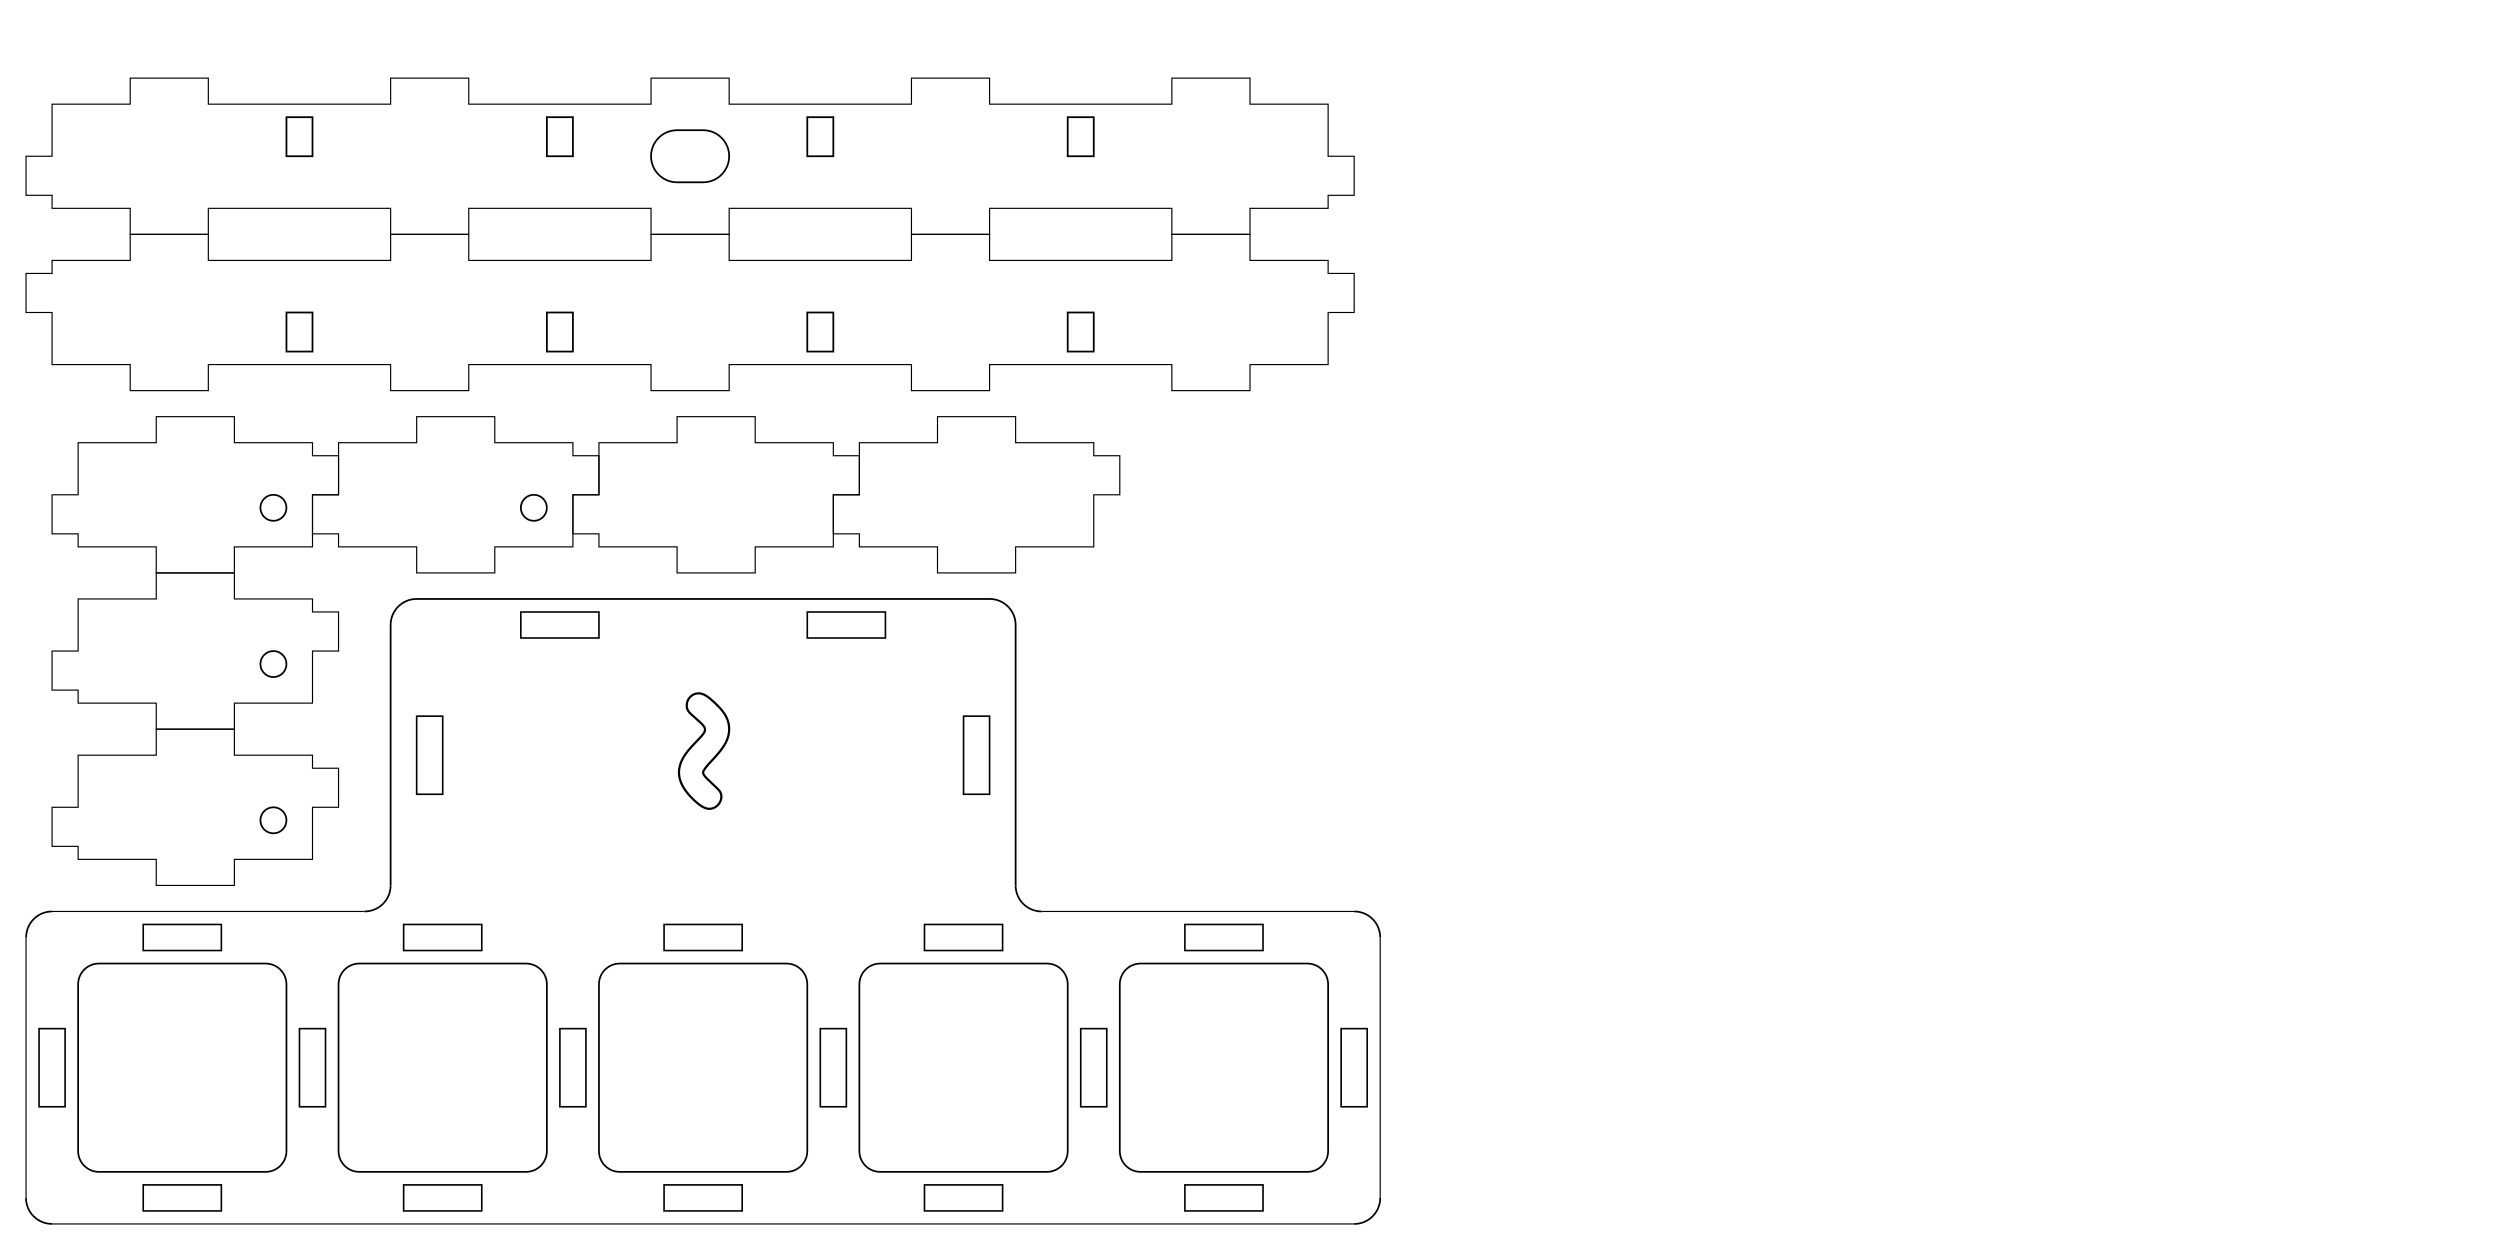
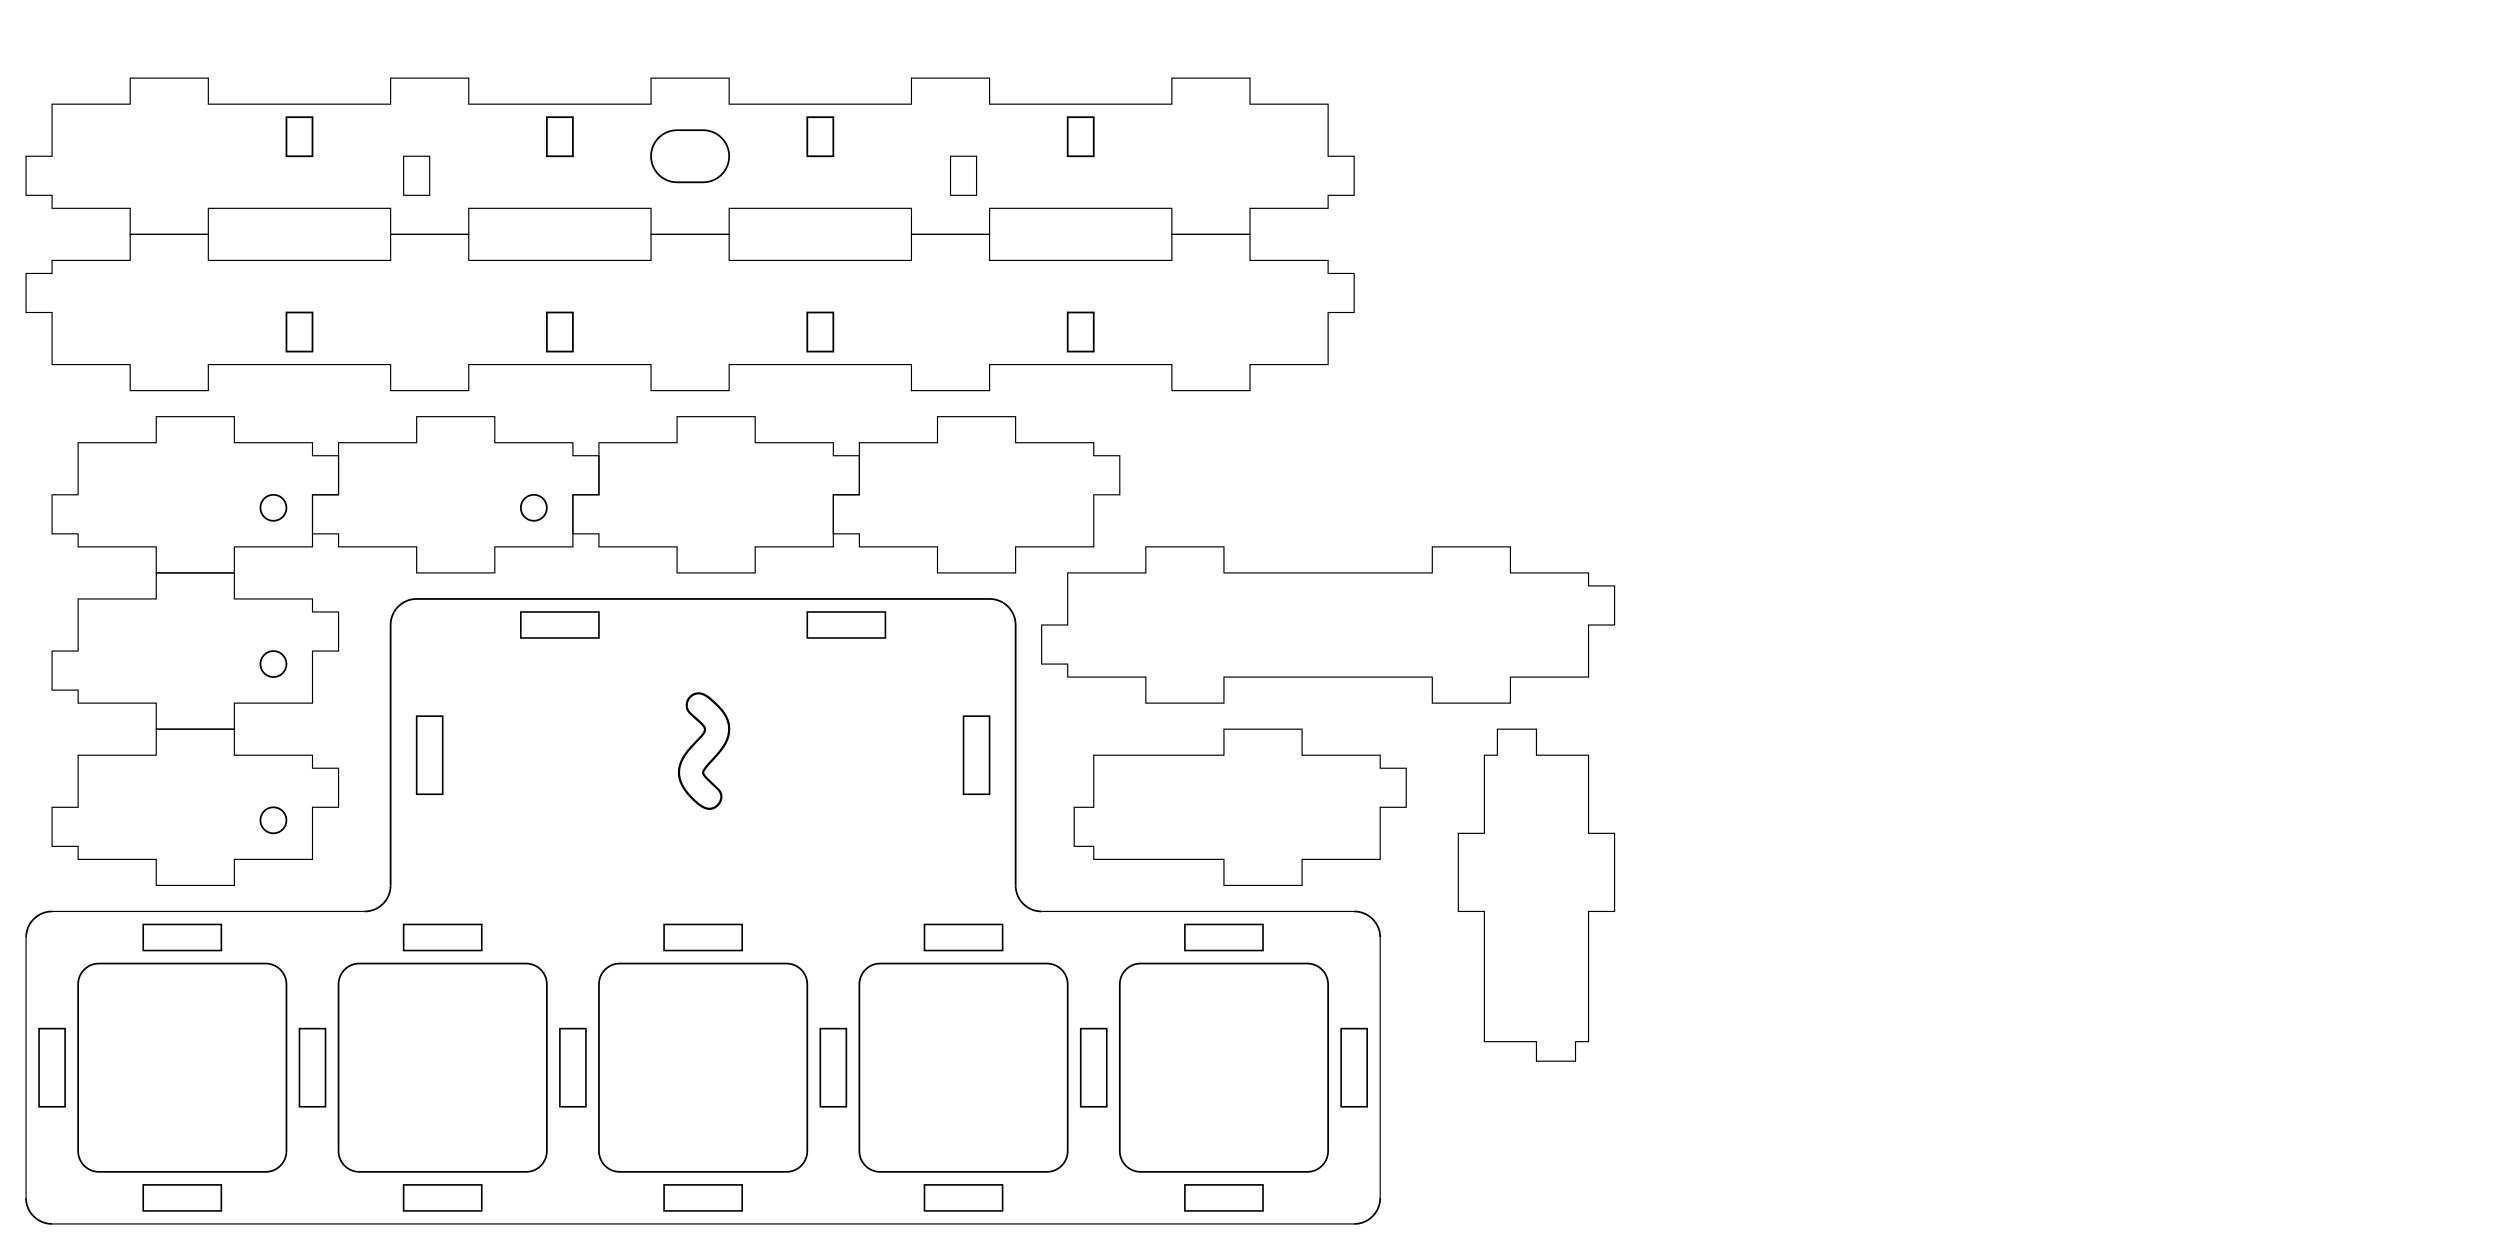
<svg xmlns="http://www.w3.org/2000/svg" width="2160" height="1080" id="svg2" version="1.1">
  <defs id="defs4" />
  <g id="layer1" transform="translate(0,27.638)" style="opacity:0.5;display:inline">
    <rect style="fill:none;stroke:#ff0000;stroke-width:1.5;stroke-miterlimit:4;stroke-opacity:1;stroke-dasharray:none" id="rect3083" width="270" height="270" x="-630" y="782.362" rx="22.5" ry="22.5" />
    <rect style="fill:none;stroke:#ff0000;stroke-width:1.5;stroke-miterlimit:4;stroke-opacity:1;stroke-dasharray:none" id="rect3220" width="270" height="540" x="-360" y="197.362" rx="22.5" ry="22.5" />
    <rect style="fill:none;stroke:#ff0000;stroke-width:1.5;stroke-miterlimit:4;stroke-opacity:1;stroke-dasharray:none" id="rect3227" width="225" height="423" x="-360" y="253.612" rx="0" ry="0" />
    <rect style="fill:none;stroke:#ff0000;stroke-width:1.5;stroke-miterlimit:4;stroke-opacity:1;stroke-dasharray:none" id="rect3083-5" width="270" height="270" x="-630" y="557.362" rx="0" ry="0" />
    <rect style="fill:none;stroke:#ff0000;stroke-width:1.5;stroke-miterlimit:4;stroke-opacity:1;stroke-dasharray:none" id="rect3083-5-8" width="270" height="270" x="-630" y="332.362" rx="0" ry="0" />
    <rect style="fill:none;stroke:#ff0000;stroke-width:1.5;stroke-miterlimit:4;stroke-opacity:1;stroke-dasharray:none" id="rect3083-5-89" width="270" height="270" x="-630" y="107.362" rx="0" ry="0" />
    <rect style="fill:none;stroke:#ff0000;stroke-width:1.5;stroke-miterlimit:4;stroke-opacity:1;stroke-dasharray:none" id="rect3083-5-6" width="270" height="270" x="-630" y="-117.638" rx="22.5" ry="22.5" />
    <rect style="fill:none;stroke:#ff0000;stroke-width:1.53;stroke-miterlimit:4;stroke-opacity:1;stroke-dasharray:none;display:inline" id="rect4531" width="202.5" height="90" x="-315" y="849.862" rx="0" ry="0" />
    <rect style="fill:none;stroke:#ff0000;stroke-width:1.53;stroke-miterlimit:4;stroke-opacity:1;stroke-dasharray:none;display:inline" id="rect4693" width="1102.5" height="90" x="45" y="-140.138" />
  </g>
  <g id="layer3" style="display:inline">
    <rect transform="matrix(0,-1,1,0,0,0)" style="fill:none;stroke:#000000;stroke-width:1.5;stroke-miterlimit:4;stroke-opacity:1;stroke-dasharray:none" id="rect3157" width="180" height="180" x="-1012.5" y="967.5" rx="18" ry="18" />
    <rect transform="matrix(0,-1,1,0,0,0)" style="fill:none;stroke:#000000;stroke-width:1.403;stroke-miterlimit:4;stroke-opacity:1;stroke-dasharray:none" id="rect3225-2" width="22.5" height="67.5" x="-1046.25" y="1023.75" rx="2.4784607e-05" ry="0" />
    <rect transform="matrix(0,-1,1,0,0,0)" style="fill:none;stroke:#000000;stroke-width:1.403;stroke-miterlimit:4;stroke-opacity:1;stroke-dasharray:none" id="rect3225-2-6" width="22.5" height="67.5" x="-821.25" y="1023.75" rx="2.4784607e-05" ry="0" />
    <rect style="fill:none;stroke:#000000;stroke-width:1.403;stroke-miterlimit:4;stroke-opacity:1;stroke-dasharray:none" id="rect3225-2-1" width="22.5" height="67.5" x="-1181.25" y="-956.25" rx="2.4784607e-05" ry="0" transform="scale(-1,-1)" />
    <rect transform="matrix(0,-1,1,0,0,0)" style="fill:none;stroke:#000000;stroke-width:1.5;stroke-miterlimit:4;stroke-opacity:1;stroke-dasharray:none" id="rect3157-5" width="180" height="180" x="-1012.5" y="742.5" rx="18" ry="18" />
    <rect transform="matrix(0,-1,1,0,0,0)" style="fill:none;stroke:#000000;stroke-width:1.403;stroke-miterlimit:4;stroke-opacity:1;stroke-dasharray:none" id="rect3225-2-12" width="22.5" height="67.5" x="-1046.25" y="798.75" rx="2.4784607e-05" ry="0" />
    <rect transform="matrix(0,-1,1,0,0,0)" style="fill:none;stroke:#000000;stroke-width:1.403;stroke-miterlimit:4;stroke-opacity:1;stroke-dasharray:none" id="rect3225-2-6-1" width="22.5" height="67.5" x="-821.25" y="798.75" rx="2.4784607e-05" ry="0" />
    <rect style="fill:none;stroke:#000000;stroke-width:1.403;stroke-miterlimit:4;stroke-opacity:1;stroke-dasharray:none" id="rect3225-2-1-2" width="22.5" height="67.5" x="-956.25" y="-956.25" rx="2.4784607e-05" ry="0" transform="scale(-1,-1)" />
    <rect transform="matrix(0,-1,1,0,0,0)" style="fill:none;stroke:#000000;stroke-width:1.5;stroke-miterlimit:4;stroke-opacity:1;stroke-dasharray:none" id="rect3157-5-3" width="180" height="180" x="-1012.5" y="517.5" rx="18" ry="18" />
    <rect transform="matrix(0,-1,1,0,0,0)" style="fill:none;stroke:#000000;stroke-width:1.403;stroke-miterlimit:4;stroke-opacity:1;stroke-dasharray:none" id="rect3225-2-12-7" width="22.5" height="67.5" x="-1046.25" y="573.75" rx="2.4784607e-05" ry="0" />
    <rect transform="matrix(0,-1,1,0,0,0)" style="fill:none;stroke:#000000;stroke-width:1.403;stroke-miterlimit:4;stroke-opacity:1;stroke-dasharray:none" id="rect3225-2-6-1-1" width="22.5" height="67.5" x="-821.25" y="573.75" rx="2.4784607e-05" ry="0" />
    <rect style="fill:none;stroke:#000000;stroke-width:1.403;stroke-miterlimit:4;stroke-opacity:1;stroke-dasharray:none" id="rect3225-2-1-2-1" width="22.5" height="67.5" x="-731.25" y="-956.25" rx="2.4784607e-05" ry="0" transform="scale(-1,-1)" />
    <rect transform="matrix(0,-1,1,0,0,0)" style="fill:none;stroke:#000000;stroke-width:1.5;stroke-miterlimit:4;stroke-opacity:1;stroke-dasharray:none" id="rect3157-5-7" width="180" height="180" x="-1012.5" y="292.5" rx="18" ry="18" />
    <rect transform="matrix(0,-1,1,0,0,0)" style="fill:none;stroke:#000000;stroke-width:1.403;stroke-miterlimit:4;stroke-opacity:1;stroke-dasharray:none" id="rect3225-2-12-5" width="22.5" height="67.5" x="-1046.25" y="348.75" rx="2.4784607e-05" ry="0" />
    <rect transform="matrix(0,-1,1,0,0,0)" style="fill:none;stroke:#000000;stroke-width:1.403;stroke-miterlimit:4;stroke-opacity:1;stroke-dasharray:none" id="rect3225-2-6-1-4" width="22.5" height="67.5" x="-821.25" y="348.75" rx="2.4784607e-05" ry="0" />
    <rect style="fill:none;stroke:#000000;stroke-width:1.403;stroke-miterlimit:4;stroke-opacity:1;stroke-dasharray:none" id="rect3225-2-1-2-0" width="22.5" height="67.5" x="-506.25" y="-956.25" rx="2.4784607e-05" ry="0" transform="scale(-1,-1)" />
    <rect transform="matrix(0,-1,1,0,0,0)" style="fill:none;stroke:#000000;stroke-width:1.5;stroke-miterlimit:4;stroke-opacity:1;stroke-dasharray:none" id="rect3157-5-4" width="180" height="180" x="-1012.5" y="67.5" rx="18" ry="18" />
    <rect transform="matrix(0,-1,1,0,0,0)" style="fill:none;stroke:#000000;stroke-width:1.403;stroke-miterlimit:4;stroke-opacity:1;stroke-dasharray:none" id="rect3225-2-12-8" width="22.5" height="67.5" x="-1046.25" y="123.75" rx="2.4784607e-05" ry="0" />
    <rect transform="matrix(0,-1,1,0,0,0)" style="fill:none;stroke:#000000;stroke-width:1.403;stroke-miterlimit:4;stroke-opacity:1;stroke-dasharray:none" id="rect3225-2-6-1-17" width="22.5" height="67.5" x="-821.25" y="123.75" rx="2.4784607e-05" ry="0" />
    <rect style="fill:none;stroke:#000000;stroke-width:1.403;stroke-miterlimit:4;stroke-opacity:1;stroke-dasharray:none" id="rect3225-2-1-2-9" width="22.5" height="67.5" x="-281.25" y="-956.25" rx="2.4784607e-05" ry="0" transform="scale(-1,-1)" />
    <rect style="fill:none;stroke:#000000;stroke-width:1.403;stroke-miterlimit:4;stroke-opacity:1;stroke-dasharray:none" id="rect3225-2-1-2-9-5" width="22.5" height="67.5" x="-56.25" y="-956.25" rx="2.4784607e-05" ry="0" transform="scale(-1,-1)" />
    <rect transform="matrix(0,-1,1,0,0,0)" style="fill:none;stroke:#000000;stroke-width:1.403;stroke-miterlimit:4;stroke-opacity:1;stroke-dasharray:none" id="rect3225-2-6-1-4-6" width="22.5" height="67.5" x="-551.25" y="450" rx="2.4784607e-05" ry="0" />
    <rect transform="matrix(0,-1,1,0,0,0)" style="fill:none;stroke:#000000;stroke-width:1.403;stroke-miterlimit:4;stroke-opacity:1;stroke-dasharray:none" id="rect3225-2-6-1-4-6-4" width="22.5" height="67.5" x="-551.25" y="697.5" rx="2.4784607e-05" ry="0" />
    <rect style="fill:none;stroke:#000000;stroke-width:1.403;stroke-miterlimit:4;stroke-opacity:1;stroke-dasharray:none" id="rect3225-2-6-1-4-6-6" width="22.5" height="67.5" x="-382.5" y="-686.25" rx="2.4784607e-05" ry="0" transform="scale(-1,-1)" />
    <rect style="fill:none;stroke:#000000;stroke-width:1.403;stroke-miterlimit:4;stroke-opacity:1;stroke-dasharray:none" id="rect3225-2-6-1-4-6-6-8" width="22.5" height="67.5" x="-855" y="-686.25" rx="2.4784607e-05" ry="0" transform="scale(-1,-1)" />
    <path style="fill:none;stroke:#000000;stroke-width:1.53;stroke-miterlimit:4;stroke-opacity:1;stroke-dasharray:none" d="m 337.5,765 0,-225 c 0,-12.465 10.035,-22.5 22.5,-22.5 l 495,0 c 12.465,0 22.5,10.035 22.5,22.5 l 0,225" id="rect3220-5" />
    <path style="fill:none;stroke:#000000;stroke-width:1.5;stroke-miterlimit:4;stroke-opacity:1;display:inline" d="m 337.5,765 c 0,12.465 -10.035,22.5 -22.5,22.5" id="rect3220-5-4" />
    <path style="fill:none;stroke:#000000;stroke-width:1.5;stroke-miterlimit:4;stroke-opacity:1;display:inline" d="m 900,787.5 c -12.465,0 -22.5,-10.035 -22.5,-22.5" id="rect3220-5-4-6" />
    <path style="fill:none;stroke:#000000;stroke-width:1.5;stroke-miterlimit:4;stroke-opacity:1;display:inline" d="m 1192.5,1035 c 0,12.465 -10.035,22.5 -22.5,22.5" id="rect3220-5-4-7" />
    <path style="fill:none;stroke:#000000;stroke-width:1.5;stroke-miterlimit:4;stroke-opacity:1;display:inline" d="m 1170,787.5 c 12.465,0 22.5,10.035 22.5,22.5" id="rect3220-5-4-7-1" />
    <path style="fill:none;stroke:#000000;stroke-width:1px;stroke-linecap:butt;stroke-linejoin:miter;stroke-opacity:1" d="m 900,787.5 270,0" id="path4476" />
    <path style="fill:none;stroke:#000000;stroke-width:1px;stroke-linecap:butt;stroke-linejoin:miter;stroke-opacity:1" d="M 1192.5,810 1192.5,1035" id="path4478" />
    <path style="fill:none;stroke:#000000;stroke-width:1px;stroke-linecap:butt;stroke-linejoin:miter;stroke-opacity:1" d="m 1170,1057.5 -1125,0" id="path4480" />
    <path style="fill:none;stroke:#000000;stroke-width:1px;stroke-linecap:butt;stroke-linejoin:miter;stroke-opacity:1" d="m 22.5,1035 0,-225" id="path4482" />
    <path style="fill:none;stroke:#000000;stroke-width:1px;stroke-linecap:butt;stroke-linejoin:miter;stroke-opacity:1" d="m 45,787.5 270,0" id="path4484" />
    <path style="fill:none;stroke:#000000;stroke-width:1.5;stroke-miterlimit:4;stroke-opacity:1;display:inline" d="m 45.041,1057.458 c -12.465,0.046 -22.537,-9.952 -22.583,-22.417" id="rect3220-5-4-64" />
    <path style="fill:none;stroke:#000000;stroke-width:1.5;stroke-miterlimit:4;stroke-opacity:1;display:inline" d="M 22.583,810.083 C 22.537,797.618 32.535,787.546 45,787.5" id="rect3220-5-4-64-0" />
    <g style="font-size:40px;font-style:normal;font-variant:normal;font-weight:bold;font-stretch:normal;text-align:center;line-height:125%;letter-spacing:0px;word-spacing:0px;text-anchor:middle;fill:none;stroke:#000000;stroke-width:0.368;stroke-miterlimit:4;stroke-opacity:1;stroke-dasharray:none;display:inline;font-family:Courier New;-inkscape-font-specification:Courier New Bold" id="text4522" transform="matrix(0,-5.215076,5.215076,0,-1816.918,2499.807)">
      <path d="m 362.445,462.17 c 0.573,1e-5 1.055,0.195 1.445,0.586 0.391,0.391 0.586,0.859 0.586,1.406 -3e-5,0.56 -0.293,1.185 -0.879,1.875 -0.885,1.029 -1.628,1.758 -2.227,2.188 -0.885,0.651 -1.829,0.977 -2.832,0.977 -0.755,0 -1.504,-0.189 -2.246,-0.566 -0.742,-0.378 -1.673,-1.094 -2.793,-2.148 -1.107,-1.068 -1.816,-1.602 -2.129,-1.602 -0.156,10e-6 -0.306,0.052 -0.449,0.156 -0.286,0.182 -0.755,0.632 -1.406,1.348 -0.638,0.716 -1.087,1.152 -1.348,1.309 -0.26,0.143 -0.521,0.215 -0.781,0.215 -0.547,10e-6 -1.029,-0.202 -1.445,-0.605 -0.404,-0.404 -0.605,-0.872 -0.605,-1.406 0,-0.794 0.677,-1.829 2.031,-3.105 1.354,-1.276 2.682,-1.914 3.984,-1.914 0.716,2e-5 1.452,0.189 2.207,0.566 0.755,0.365 1.751,1.159 2.988,2.383 0.638,0.638 1.107,1.042 1.406,1.211 0.195,0.104 0.371,0.156 0.527,0.156 0.182,10e-6 0.345,-0.052 0.488,-0.156 0.326,-0.221 0.846,-0.755 1.562,-1.602 0.456,-0.547 0.807,-0.892 1.055,-1.035 0.26,-0.156 0.547,-0.234 0.859,-0.234" id="path4529" style="fill:none;stroke:#000000;stroke-width:0.368;stroke-miterlimit:4;stroke-opacity:1;stroke-dasharray:none" />
    </g>
    <path style="fill:none;stroke:#000000;stroke-width:1px;stroke-linecap:butt;stroke-linejoin:miter;stroke-opacity:1" d="m 135,630 67.5,0 0,22.5 67.5,0 0,11.25 22.5,0 0,33.75 -22.5,0 0,45 -67.5,0 0,22.5 -67.5,0 0,-22.5 -67.5,0 0,-11.25 -22.5,0 0,-33.75 22.5,0 0,-45 67.5,0 z" id="path4578" />
    <path style="fill:none;stroke:#000000;stroke-width:1.53;stroke-miterlimit:4;stroke-opacity:1;stroke-dasharray:none" id="path4580" d="m 1507.5,1001.25 a 11.25,11.25 0 1 1 -22.5,0 11.25,11.25 0 1 1 22.5,0 z" transform="translate(-1260,-292.5)" />
    <path style="fill:none;stroke:#000000;stroke-width:1px;stroke-linecap:butt;stroke-linejoin:miter;stroke-opacity:1;display:inline" d="m 135,495 67.5,0 0,22.5 67.5,0 0,11.25 22.5,0 0,33.75 -22.5,0 0,45 -67.5,0 0,22.5 -67.5,0 0,-22.5 -67.5,0 0,-11.25 -22.5,0 0,-33.75 22.5,0 0,-45 67.5,0 z" id="path4578-1" />
    <path style="fill:none;stroke:#000000;stroke-width:1.53;stroke-miterlimit:4;stroke-opacity:1;stroke-dasharray:none;display:inline" id="path4580-2" d="m 1507.5,1001.25 a 11.25,11.25 0 1 1 -22.5,0 11.25,11.25 0 1 1 22.5,0 z" transform="translate(-1260,-427.5)" />
    <path style="fill:none;stroke:#000000;stroke-width:1px;stroke-linecap:butt;stroke-linejoin:miter;stroke-opacity:1;display:inline" d="m 135,360 67.5,0 0,22.5 67.5,0 0,11.25 22.5,0 0,33.75 -22.5,0 0,45 -67.5,0 0,22.5 -67.5,0 0,-22.5 -67.5,0 0,-11.25 -22.5,0 0,-33.75 22.5,0 0,-45 67.5,0 z" id="path4578-1-0" />
    <path style="fill:none;stroke:#000000;stroke-width:1.53;stroke-miterlimit:4;stroke-opacity:1;stroke-dasharray:none;display:inline" id="path4580-2-7" d="m 1507.5,1001.25 a 11.25,11.25 0 1 1 -22.5,0 11.25,11.25 0 1 1 22.5,0 z" transform="translate(-1260,-562.5)" />
    <path style="fill:none;stroke:#000000;stroke-width:1px;stroke-linecap:butt;stroke-linejoin:miter;stroke-opacity:1;display:inline" d="m 360,360 67.5,0 0,22.5 67.5,0 0,11.25 22.5,0 0,33.75 -22.5,0 0,45 -67.5,0 0,22.5 -67.5,0 0,-22.5 -67.5,0 0,-11.25 -22.5,0 0,-33.75 22.5,0 0,-45 67.5,0 z" id="path4578-1-3" />
    <path style="fill:none;stroke:#000000;stroke-width:1.53;stroke-miterlimit:4;stroke-opacity:1;stroke-dasharray:none;display:inline" id="path4580-2-0" d="m 1507.5,1001.25 a 11.25,11.25 0 1 1 -22.5,0 11.25,11.25 0 1 1 22.5,0 z" transform="translate(-1035,-562.5)" />
    <path style="fill:none;stroke:#000000;stroke-width:1px;stroke-linecap:butt;stroke-linejoin:miter;stroke-opacity:1;display:inline" d="m 585,360 67.5,0 0,22.5 67.5,0 0,11.25 22.5,0 0,33.75 -22.5,0 0,45 -67.5,0 0,22.5 -67.5,0 0,-22.5 -67.5,0 0,-11.25 -22.5,0 0,-33.75 22.5,0 0,-45 67.5,0 z" id="path4578-1-3-1" />
    <path style="fill:none;stroke:#000000;stroke-width:1px;stroke-linecap:butt;stroke-linejoin:miter;stroke-opacity:1;display:inline" d="m 810,360 67.5,0 0,22.5 67.5,0 0,11.25 22.5,0 0,33.75 -22.5,0 0,45 -67.5,0 0,22.5 -67.5,0 0,-22.5 -67.5,0 0,-11.25 -22.5,0 0,-33.75 22.5,0 0,-45 67.5,0 z" id="path4578-1-3-1-8" />
    <path style="fill:none;stroke:#000000;stroke-width:1px;stroke-linecap:butt;stroke-linejoin:miter;stroke-opacity:1" d="m 45,225 0,11.25 -22.5,0 0,33.75 22.5,0 0,45 67.5,0 0,22.5 67.5,0 0,-22.5 67.5,0 22.5,0 67.5,0 0,22.5 67.5,0 0,-22.5 157.5,0 0,22.5 67.5,0 0,-22.5 157.5,0 0,22.5 67.5,0 0,-22.5 157.5,0 0,22.5 67.5,0 0,-22.5 67.5,0 0,-45 22.5,0 0,-33.75 -22.5,0 0,-11.25 -67.5,0 0,-22.5 -67.5,0 0,22.5 -157.5,0 0,-22.5 -67.5,0 0,22.5 -157.5,0 0,-22.5 -67.5,0 0,22.5 -157.5,0 0,-22.5 -67.5,0 0,22.5 -157.5,0 0,-22.5 -67.5,0 0,22.5 z" id="path4698" />
    <rect style="fill:none;stroke:#000000;stroke-width:1.53;stroke-miterlimit:4;stroke-opacity:1;stroke-dasharray:none" id="rect4700" width="22.5" height="33.75" x="247.5" y="270" />
    <rect style="fill:none;stroke:#000000;stroke-width:1.53;stroke-miterlimit:4;stroke-opacity:1;stroke-dasharray:none;display:inline" id="rect4700-1" width="22.5" height="33.75" x="472.5" y="270" />
    <rect style="fill:none;stroke:#000000;stroke-width:1.53;stroke-miterlimit:4;stroke-opacity:1;stroke-dasharray:none;display:inline" id="rect4700-1-3" width="22.5" height="33.75" x="697.5" y="270" />
    <rect style="fill:none;stroke:#000000;stroke-width:1.53;stroke-miterlimit:4;stroke-opacity:1;stroke-dasharray:none;display:inline" id="rect4700-1-3-0" width="22.5" height="33.75" x="922.5" y="270" />
    <path style="fill:none;stroke:#000000;stroke-width:1px;stroke-linecap:butt;stroke-linejoin:miter;stroke-opacity:1;display:inline" d="m 1147.5,180 0,-11.25 22.5,0 0,-33.75 -22.5,0 0,-45 -67.5,0 0,-22.5 -67.5,0 0,22.5 -67.5,0 -22.5,0 -67.5,0 0,-22.5 -67.5,0 0,22.5 -157.5,0 0,-22.5 -67.5,0 0,22.5 -157.5,0 0,-22.5 -67.5,0 0,22.5 -157.5,0 0,-22.5 -67.5,0 0,22.5 -67.5,0 0,45 -22.5,0 0,33.75 22.5,0 0,11.25 67.5,0 0,22.5 67.5,0 0,-22.5 157.5,0 0,22.5 67.5,0 0,-22.5 157.5,0 0,22.5 67.5,0 0,-22.5 157.5,0 0,22.5 67.5,0 0,-22.5 157.5,0 0,22.5 67.5,0 0,-22.5 z" id="path4698-8" />
    <rect style="fill:none;stroke:#000000;stroke-width:1.53;stroke-miterlimit:4;stroke-opacity:1;stroke-dasharray:none;display:inline" id="rect4700-0" width="22.5" height="33.75" x="-945" y="-135" transform="scale(-1,-1)" />
    <rect style="fill:none;stroke:#000000;stroke-width:1.53;stroke-miterlimit:4;stroke-opacity:1;stroke-dasharray:none;display:inline" id="rect4700-1-8" width="22.5" height="33.75" x="-720" y="-135" transform="scale(-1,-1)" />
    <rect style="fill:none;stroke:#000000;stroke-width:1.53;stroke-miterlimit:4;stroke-opacity:1;stroke-dasharray:none;display:inline" id="rect4700-1-3-2" width="22.5" height="33.75" x="-495" y="-135" transform="scale(-1,-1)" />
    <rect style="fill:none;stroke:#000000;stroke-width:1.53;stroke-miterlimit:4;stroke-opacity:1;stroke-dasharray:none;display:inline" id="rect4700-1-3-0-2" width="22.5" height="33.75" x="-270" y="-135" transform="scale(-1,-1)" />
    <rect style="fill:none;stroke:#000000;stroke-width:1.53;stroke-miterlimit:4;stroke-opacity:1;stroke-dasharray:none" id="rect4789" width="67.5" height="45" x="562.5" y="112.5" ry="22.5" rx="22.5" />
+     <path style="fill:none;stroke:#000000;stroke-width:1px;stroke-linecap:butt;stroke-linejoin:miter;stroke-opacity:1" d="m 922.5,495 67.5,0 0,-22.5 67.5,0 0,22.5 180,0 0,-22.5 67.5,0 0,22.5 67.5,0 0,11.25 22.5,0 0,33.75 -22.5,0 0,45 -67.5,0 0,22.5 -67.5,0 0,-22.5 -180,0 0,22.5 -67.5,0 0,-22.5 -67.5,0 0,-11.25 -22.5,0 0,-33.75 22.5,0 z" id="path4793" />
+     <path style="fill:none;stroke:#000000;stroke-width:1px;stroke-linecap:butt;stroke-linejoin:miter;stroke-opacity:1" d="m 1293.75,630 33.75,0 0,22.5 45,0 0,67.5 22.5,0 0,67.5 -22.5,0 0,112.5 -11.25,0 0,16.875 -33.75,0 0,-16.875 -45,0 0,-112.5 -22.5,0 0,-67.5 22.5,0 0,-67.5 11.25,0 z" id="path4797" />
+     <path style="fill:none;stroke:#000000;stroke-width:1px;stroke-linecap:butt;stroke-linejoin:miter;stroke-opacity:1;display:inline" d="m 1215,663.75 0,33.75 -22.5,0 0,45 -67.5,0 0,22.5 -67.5,0 0,-22.5 -112.5,0 0,-11.25 -16.875,0 0,-33.75 16.875,0 0,-45 112.5,0 0,-22.5 67.5,0 0,22.5 67.5,0 0,11.25 z" id="path4797-4" />
+     <path style="fill:none;stroke:#000000;stroke-width:1px;stroke-linecap:butt;stroke-linejoin:miter;stroke-opacity:1" d="m 843.75,168.75 0,-33.75 -22.5,0 0,33.75 z" id="path4817" />
+     <path style="fill:none;stroke:#000000;stroke-width:1px;stroke-linecap:butt;stroke-linejoin:miter;stroke-opacity:1;display:inline" d="m 371.25,168.75 0,-33.75 -22.5,0 0,33.75 z" id="path4817-4" />
  </g>
</svg>
